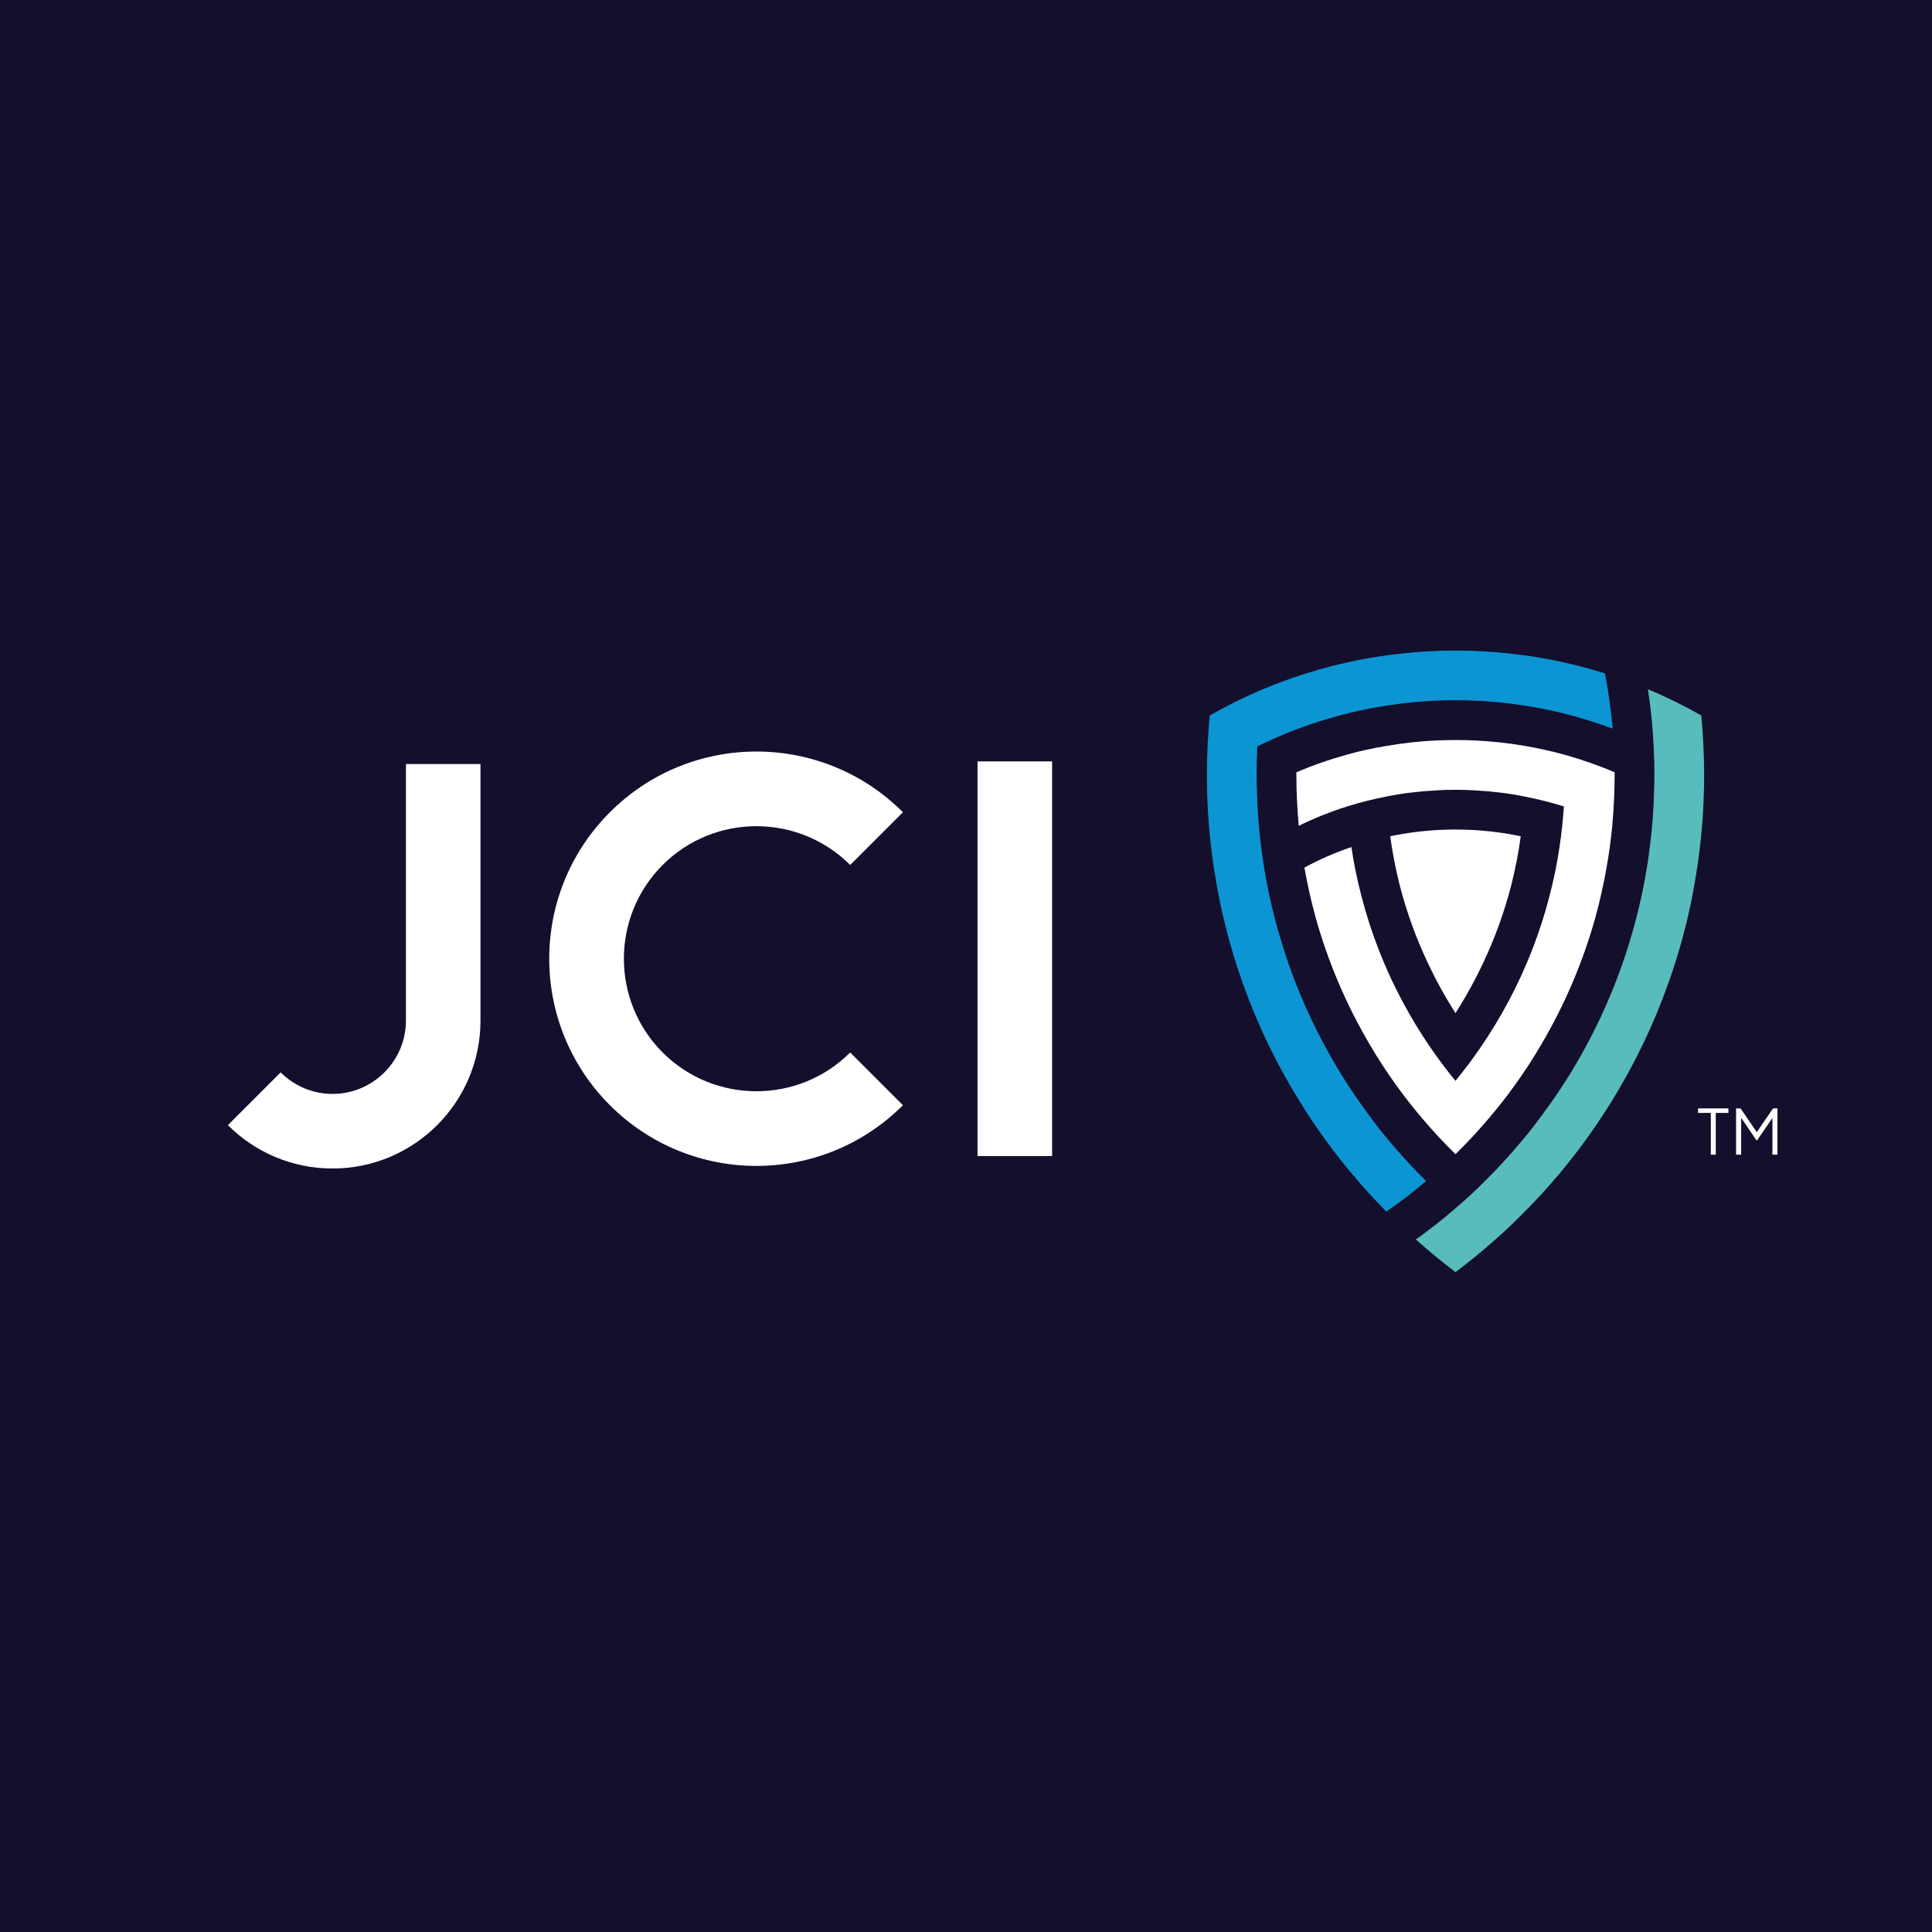
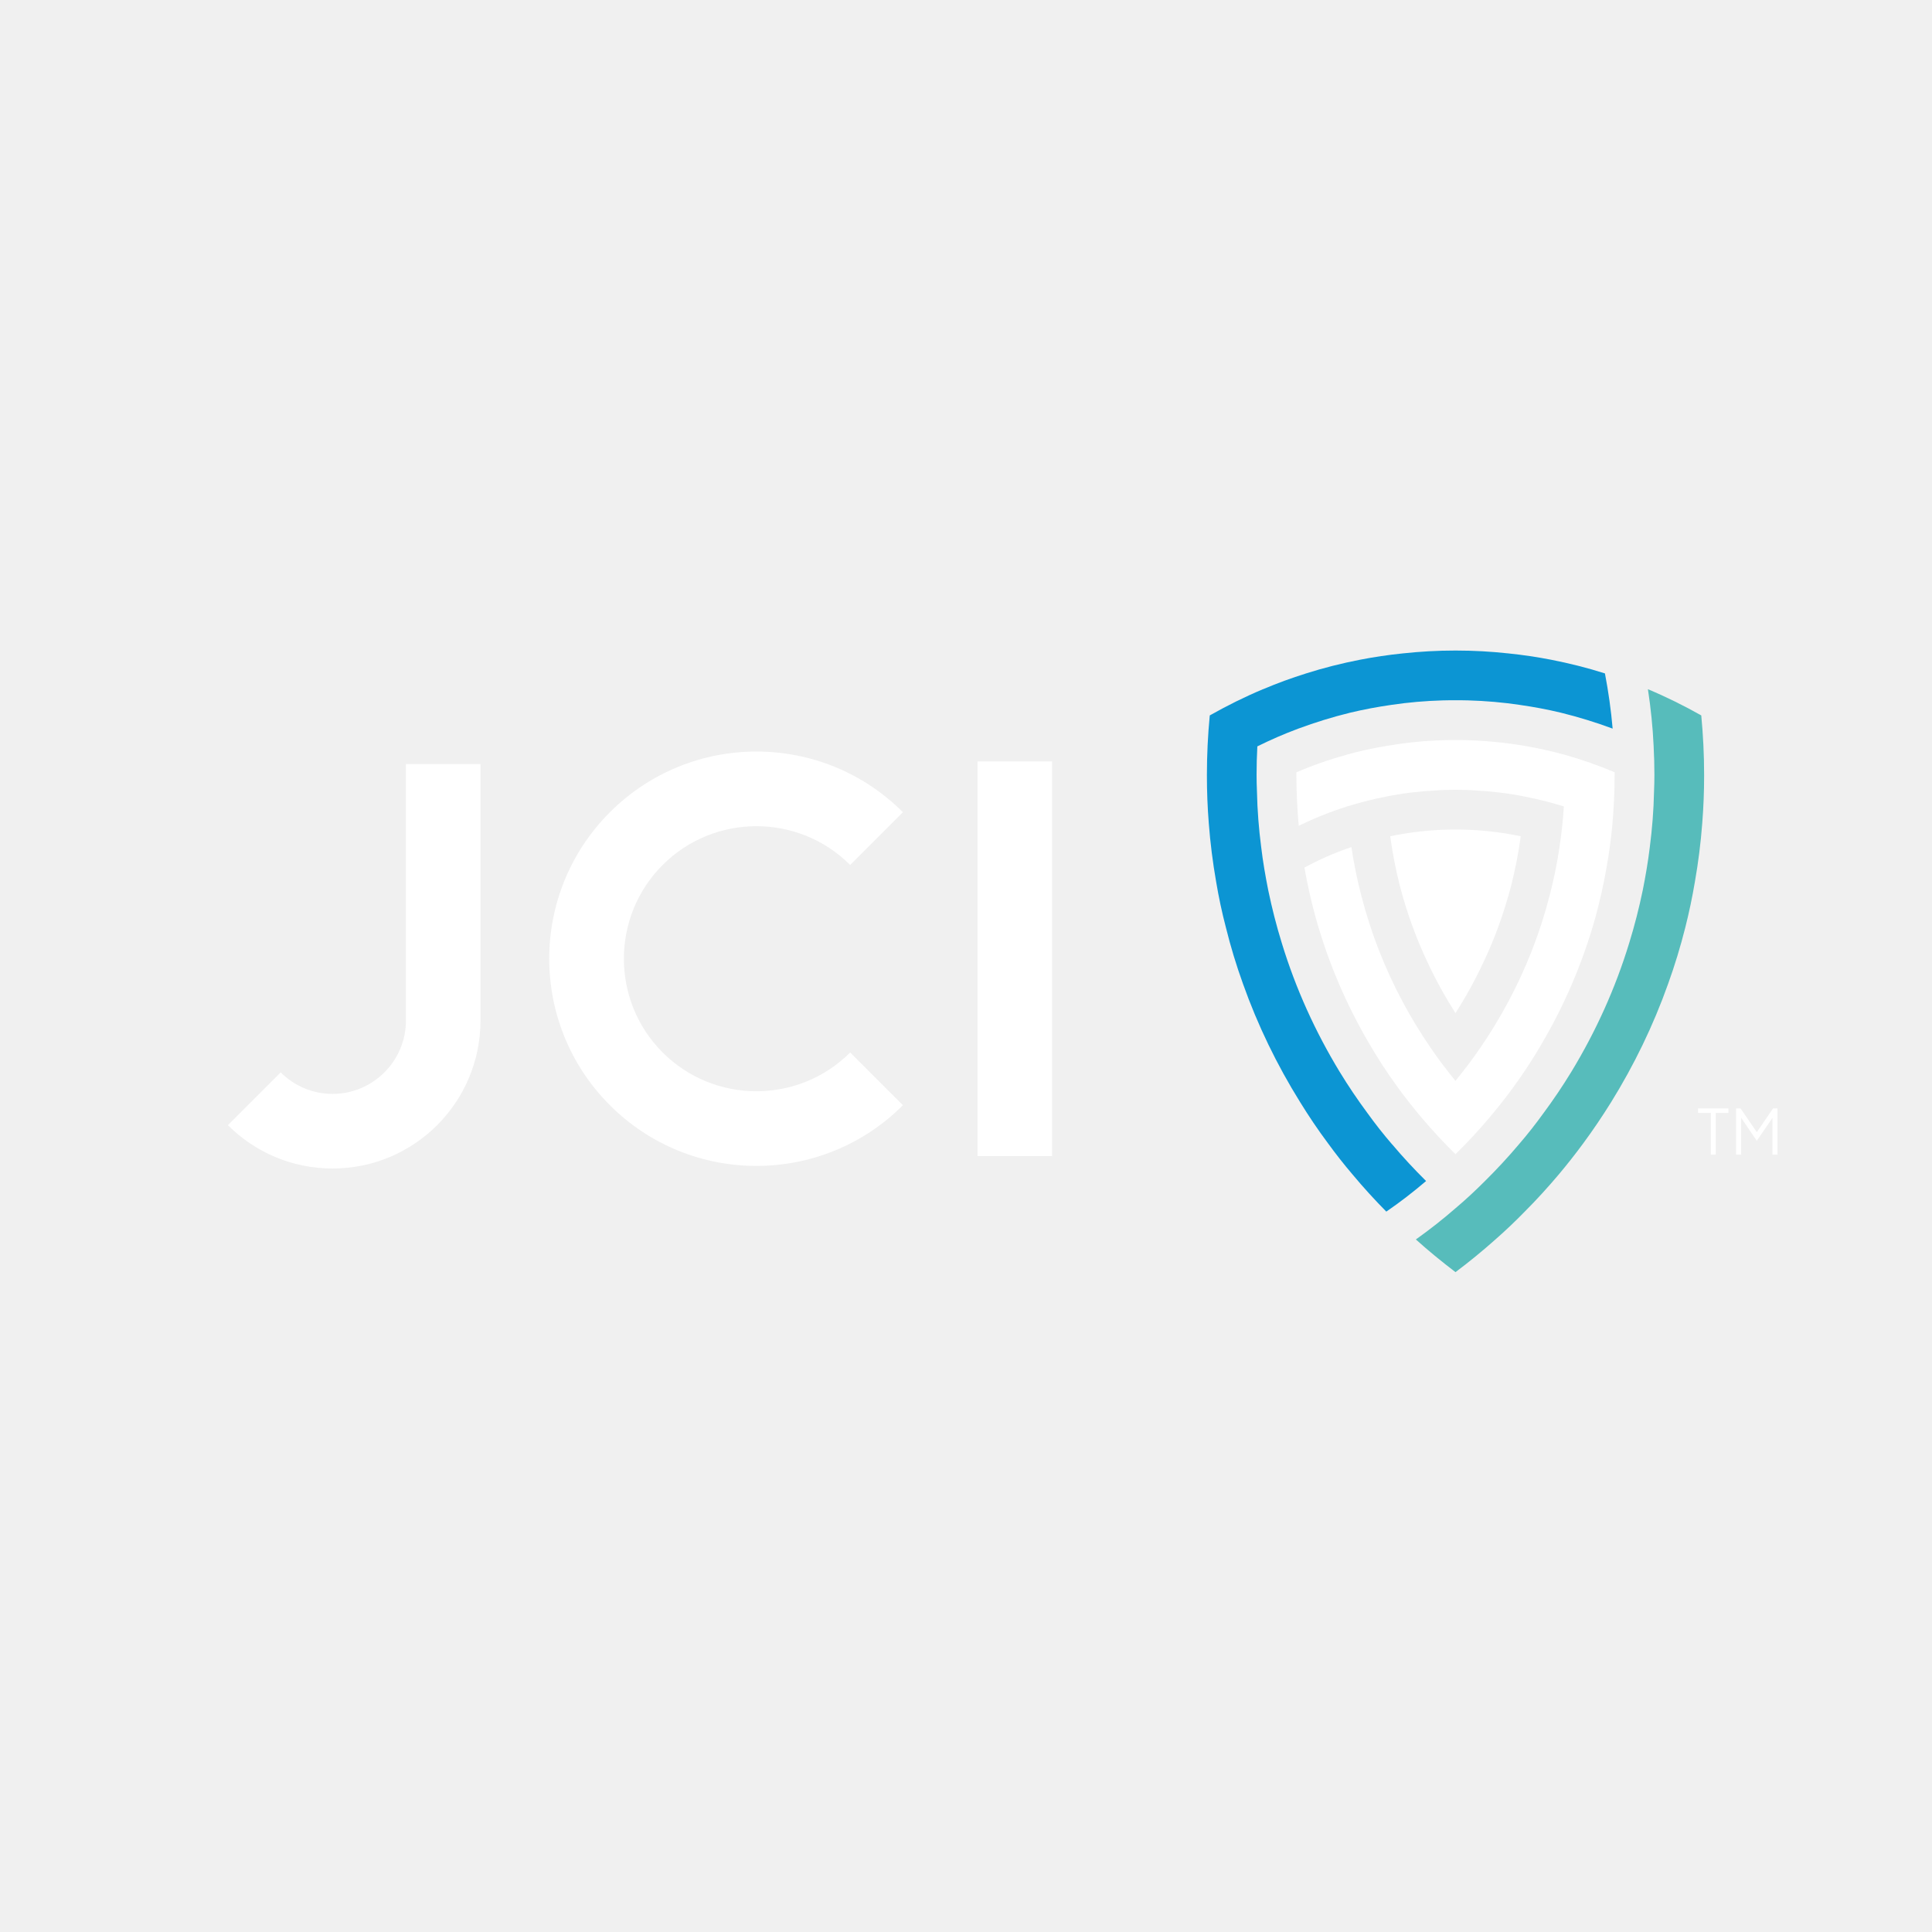
<svg xmlns="http://www.w3.org/2000/svg" viewBox="0 0 867.4 867.4">
  <defs>
    <style>
      .cls-1 {
        fill: #fff;
      }

      .cls-2 {
        fill: #0c95d3;
      }

-       .cls-3 {
-         fill: #130f2d;
-       }
+       /* 移除了原本定義深藍色背景的 .cls-3 樣式 */

      .cls-4 {
        fill: #57bcbb;
      }
    </style>
  </defs>
-   <g id="Backgrounds">
-     <rect id="Navy_Background" data-name="Navy Background" class="cls-3" x="0" y="0" width="867.4" height="867.4" />
-   </g>
  <g id="Logo_Centered" data-name="Logo Centered">
    <g>
      <g>
        <path class="cls-4" d="M763.8,321.2c-7.7-4.35-15.68-8.31-23.94-11.77,1.28,8.43,2.18,16.96,2.57,25.67v.06c.22,4.24.34,8.48.34,12.72,0,2.51-.06,5.02-.17,7.53-.17,8.43-.84,16.74-1.9,24.94-.78,6.53-1.9,13-3.18,19.42-1.67,8.04-3.68,15.9-6.08,23.66-6.25,20.48-15.07,39.84-25.95,57.75-3.91,6.42-8.09,12.61-12.56,18.64-3.46,4.8-7.14,9.49-11.05,14.01-4.8,5.69-9.88,11.16-15.18,16.41-4.24,4.24-8.65,8.37-13.23,12.22-5.69,4.97-11.67,9.65-17.8,14.01,5.69,5.13,11.66,9.99,17.8,14.68,6.14-4.63,12.11-9.49,17.86-14.62,4.58-4.02,8.99-8.2,13.23-12.56,5.3-5.3,10.32-10.83,15.18-16.57,3.85-4.58,7.53-9.26,11.11-14.12,4.41-5.97,8.54-12.11,12.5-18.47,10.27-16.57,18.92-34.37,25.56-53.07,2.96-8.2,5.53-16.63,7.7-25.22,1.73-6.81,3.18-13.73,4.35-20.7,1.51-8.59,2.62-17.35,3.29-26.23.56-7.03.84-14.17.84-21.32v-.39c0-8.98-.45-17.91-1.28-26.67Z" />
        <path class="cls-2" d="M625.05,513.83c-3.91-4.52-7.59-9.21-11.05-14.01-4.46-6.03-8.65-12.22-12.56-18.64-10.88-17.91-19.7-37.27-25.95-57.75-2.4-7.76-4.41-15.62-6.08-23.66-1.28-6.42-2.4-12.89-3.18-19.42-1.06-8.2-1.73-16.52-1.9-24.94-.11-2.51-.17-5.02-.17-7.53,0-4.24.11-8.48.34-12.72v-.06c5.97-2.96,12.11-5.64,18.42-7.98,7.53-2.79,15.29-5.19,23.22-7.14,6.08-1.45,12.28-2.62,18.58-3.52,7.54-1.12,15.18-1.79,23-2.01,1.9-.06,3.85-.06,5.75-.06s3.85,0,5.75.06c7.81.22,15.46.89,22.99,2.01,6.31.89,12.5,2.06,18.59,3.52,7.92,1.95,15.68,4.35,23.22,7.14-.72-8.37-1.9-16.63-3.46-24.78-7.87-2.51-15.91-4.52-24.17-6.14-6.31-1.23-12.73-2.18-19.25-2.85-7.76-.84-15.57-1.28-23.55-1.28h-.22c-7.98,0-15.8.45-23.55,1.28-6.53.67-12.95,1.62-19.25,2.85-8.26,1.62-16.3,3.63-24.17,6.14-6.59,2.06-13,4.41-19.31,7.09h-.06c-8.26,3.46-16.18,7.42-23.89,11.77-.84,8.76-1.28,17.69-1.28,26.67v.39c0,7.14.28,14.28.84,21.32.67,8.87,1.79,17.63,3.29,26.23,1.17,6.98,2.62,13.84,4.41,20.65,2.12,8.59,4.69,17.02,7.65,25.22,6.64,18.69,15.29,36.49,25.62,53.07,3.91,6.36,8.04,12.5,12.5,18.47,3.52,4.85,7.2,9.54,11.11,14.12,4.8,5.75,9.88,11.33,15.12,16.63,6.2-4.24,12.17-8.87,17.86-13.73-5.3-5.25-10.38-10.71-15.18-16.41Z" />
        <path class="cls-1" d="M653.46,454.85c4.63-7.25,8.82-14.84,12.5-22.71,5.25-11.05,9.43-22.71,12.56-34.76,1.79-7.14,3.24-14.45,4.24-21.93-7.2-1.51-14.57-2.46-22.1-2.85-2.4-.11-4.8-.17-7.2-.17s-4.8.06-7.2.17c-7.53.39-14.9,1.34-22.1,2.85,1,7.48,2.46,14.79,4.24,21.93,3.13,12.05,7.31,23.72,12.56,34.76,3.68,7.87,7.87,15.46,12.5,22.71Z" />
        <path class="cls-1" d="M606.75,380.3c-7.31,2.46-14.4,5.58-21.1,9.21,1.34,7.76,3.07,15.35,5.14,22.82,5.58,19.86,13.67,38.73,23.89,56.14,3.85,6.64,8.04,13.06,12.5,19.2,3.52,4.91,7.26,9.6,11.11,14.17,4.8,5.69,9.88,11.16,15.18,16.35,5.3-5.19,10.38-10.66,15.18-16.35,3.85-4.58,7.59-9.26,11.11-14.17,4.47-6.14,8.65-12.56,12.5-19.2,10.21-17.41,18.31-36.27,23.89-56.14,2.06-7.48,3.79-15.07,5.13-22.82,1.12-6.19,1.95-12.39,2.57-18.69v-.06c.67-7.53,1.06-15.18,1.06-22.88v-1.17c-7.26-3.07-14.79-5.69-22.49-7.87-5.92-1.62-12-2.96-18.14-4.02-7.37-1.23-14.9-2.06-22.55-2.4-2.73-.11-5.47-.17-8.26-.17s-5.53.06-8.26.17c-7.65.33-15.18,1.17-22.55,2.45-6.2,1-12.22,2.34-18.14,3.96v.06c-7.76,2.12-15.24,4.74-22.49,7.87v1.12c0,7.7.39,15.35,1.06,22.88,6.92-3.4,14.18-6.31,21.71-8.7,5.75-1.79,11.66-3.29,17.69-4.46,7.2-1.45,14.62-2.34,22.21-2.73,2.9-.22,5.8-.28,8.76-.28s5.86.06,8.76.28c7.59.39,15.01,1.28,22.21,2.73,6.03,1.17,11.94,2.68,17.69,4.46-.39,6.14-1.06,12.22-1.95,18.19v.06c-1.12,7.53-2.62,14.84-4.52,22.04-4.3,16.74-10.61,32.7-18.59,47.6-3.79,7.09-7.98,13.95-12.5,20.53-3.46,5.08-7.2,9.99-11.11,14.79-3.91-4.8-7.65-9.71-11.11-14.79-4.52-6.58-8.71-13.45-12.5-20.53-7.98-14.9-14.29-30.86-18.59-47.6-1.9-7.2-3.4-14.51-4.52-22.04Z" />
      </g>
      <g>
        <rect class="cls-1" x="438.87" y="341.84" width="33.49" height="177.18" />
        <path class="cls-1" d="M182.25,343.01v115.17c0,18.16-14.79,32.95-32.95,32.95-9.09,0-17.3-3.7-23.28-9.67l-23.7,23.7c12.02,12.02,28.63,19.46,46.97,19.46s34.95-7.44,46.97-19.46c12.02-12.02,19.46-28.63,19.46-46.97v-115.17h-33.49Z" />
        <path class="cls-1" d="M297.51,472.53c-23.21-23.21-23.21-60.98,0-84.19,23.21-23.21,60.98-23.21,84.19,0h0l23.68-23.68h0c-36.33-36.33-95.22-36.33-131.55,0-36.33,36.33-36.33,95.22,0,131.55,36.33,36.33,95.22,36.33,131.55,0l-23.68-23.68c-23.21,23.21-60.98,23.21-84.19,0Z" />
      </g>
    </g>
    <g>
      <path class="cls-1" d="M762.37,497.63v2.03h5.73v18.75h2.22v-18.75h5.68v-2.03h-13.62Z" />
      <polygon class="cls-1" points="798.02 497.63 798.02 518.41 795.76 518.41 795.76 501.93 788.83 512.04 788.64 512.04 781.72 501.86 781.72 518.41 779.43 518.41 779.43 497.63 781.44 497.63 788.74 508.3 796.03 497.63 798.02 497.63" />
    </g>
  </g>
</svg>
